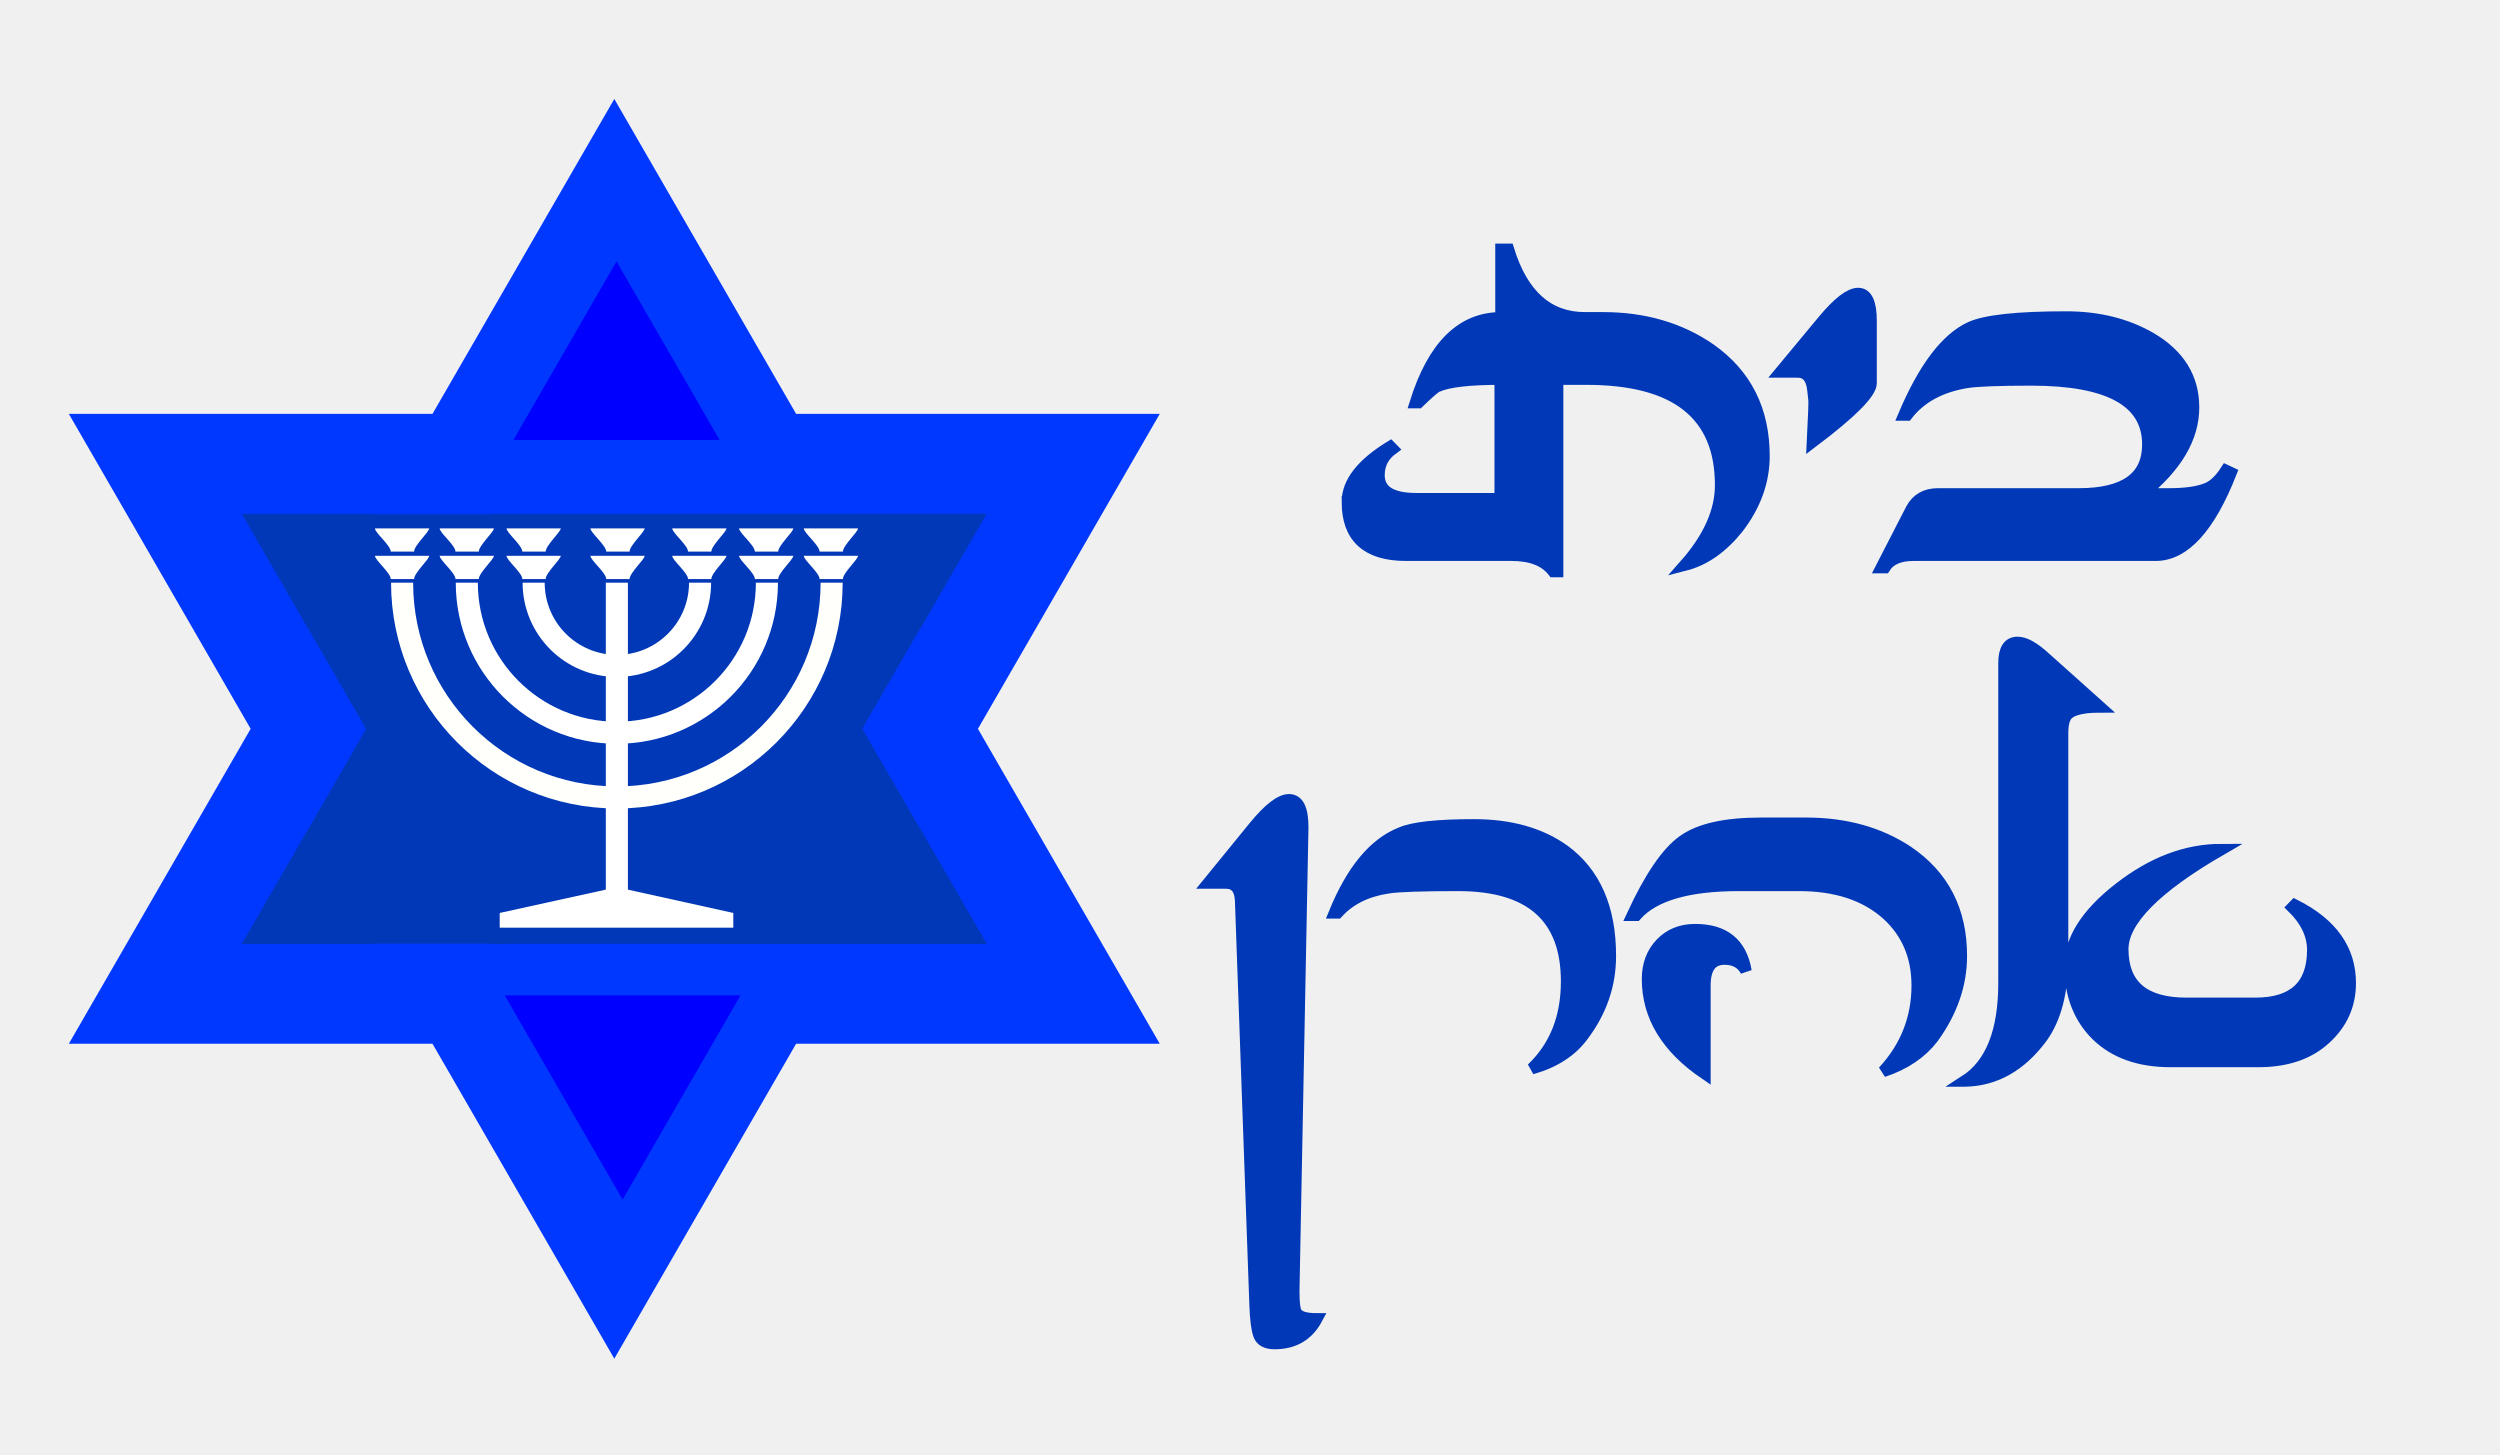
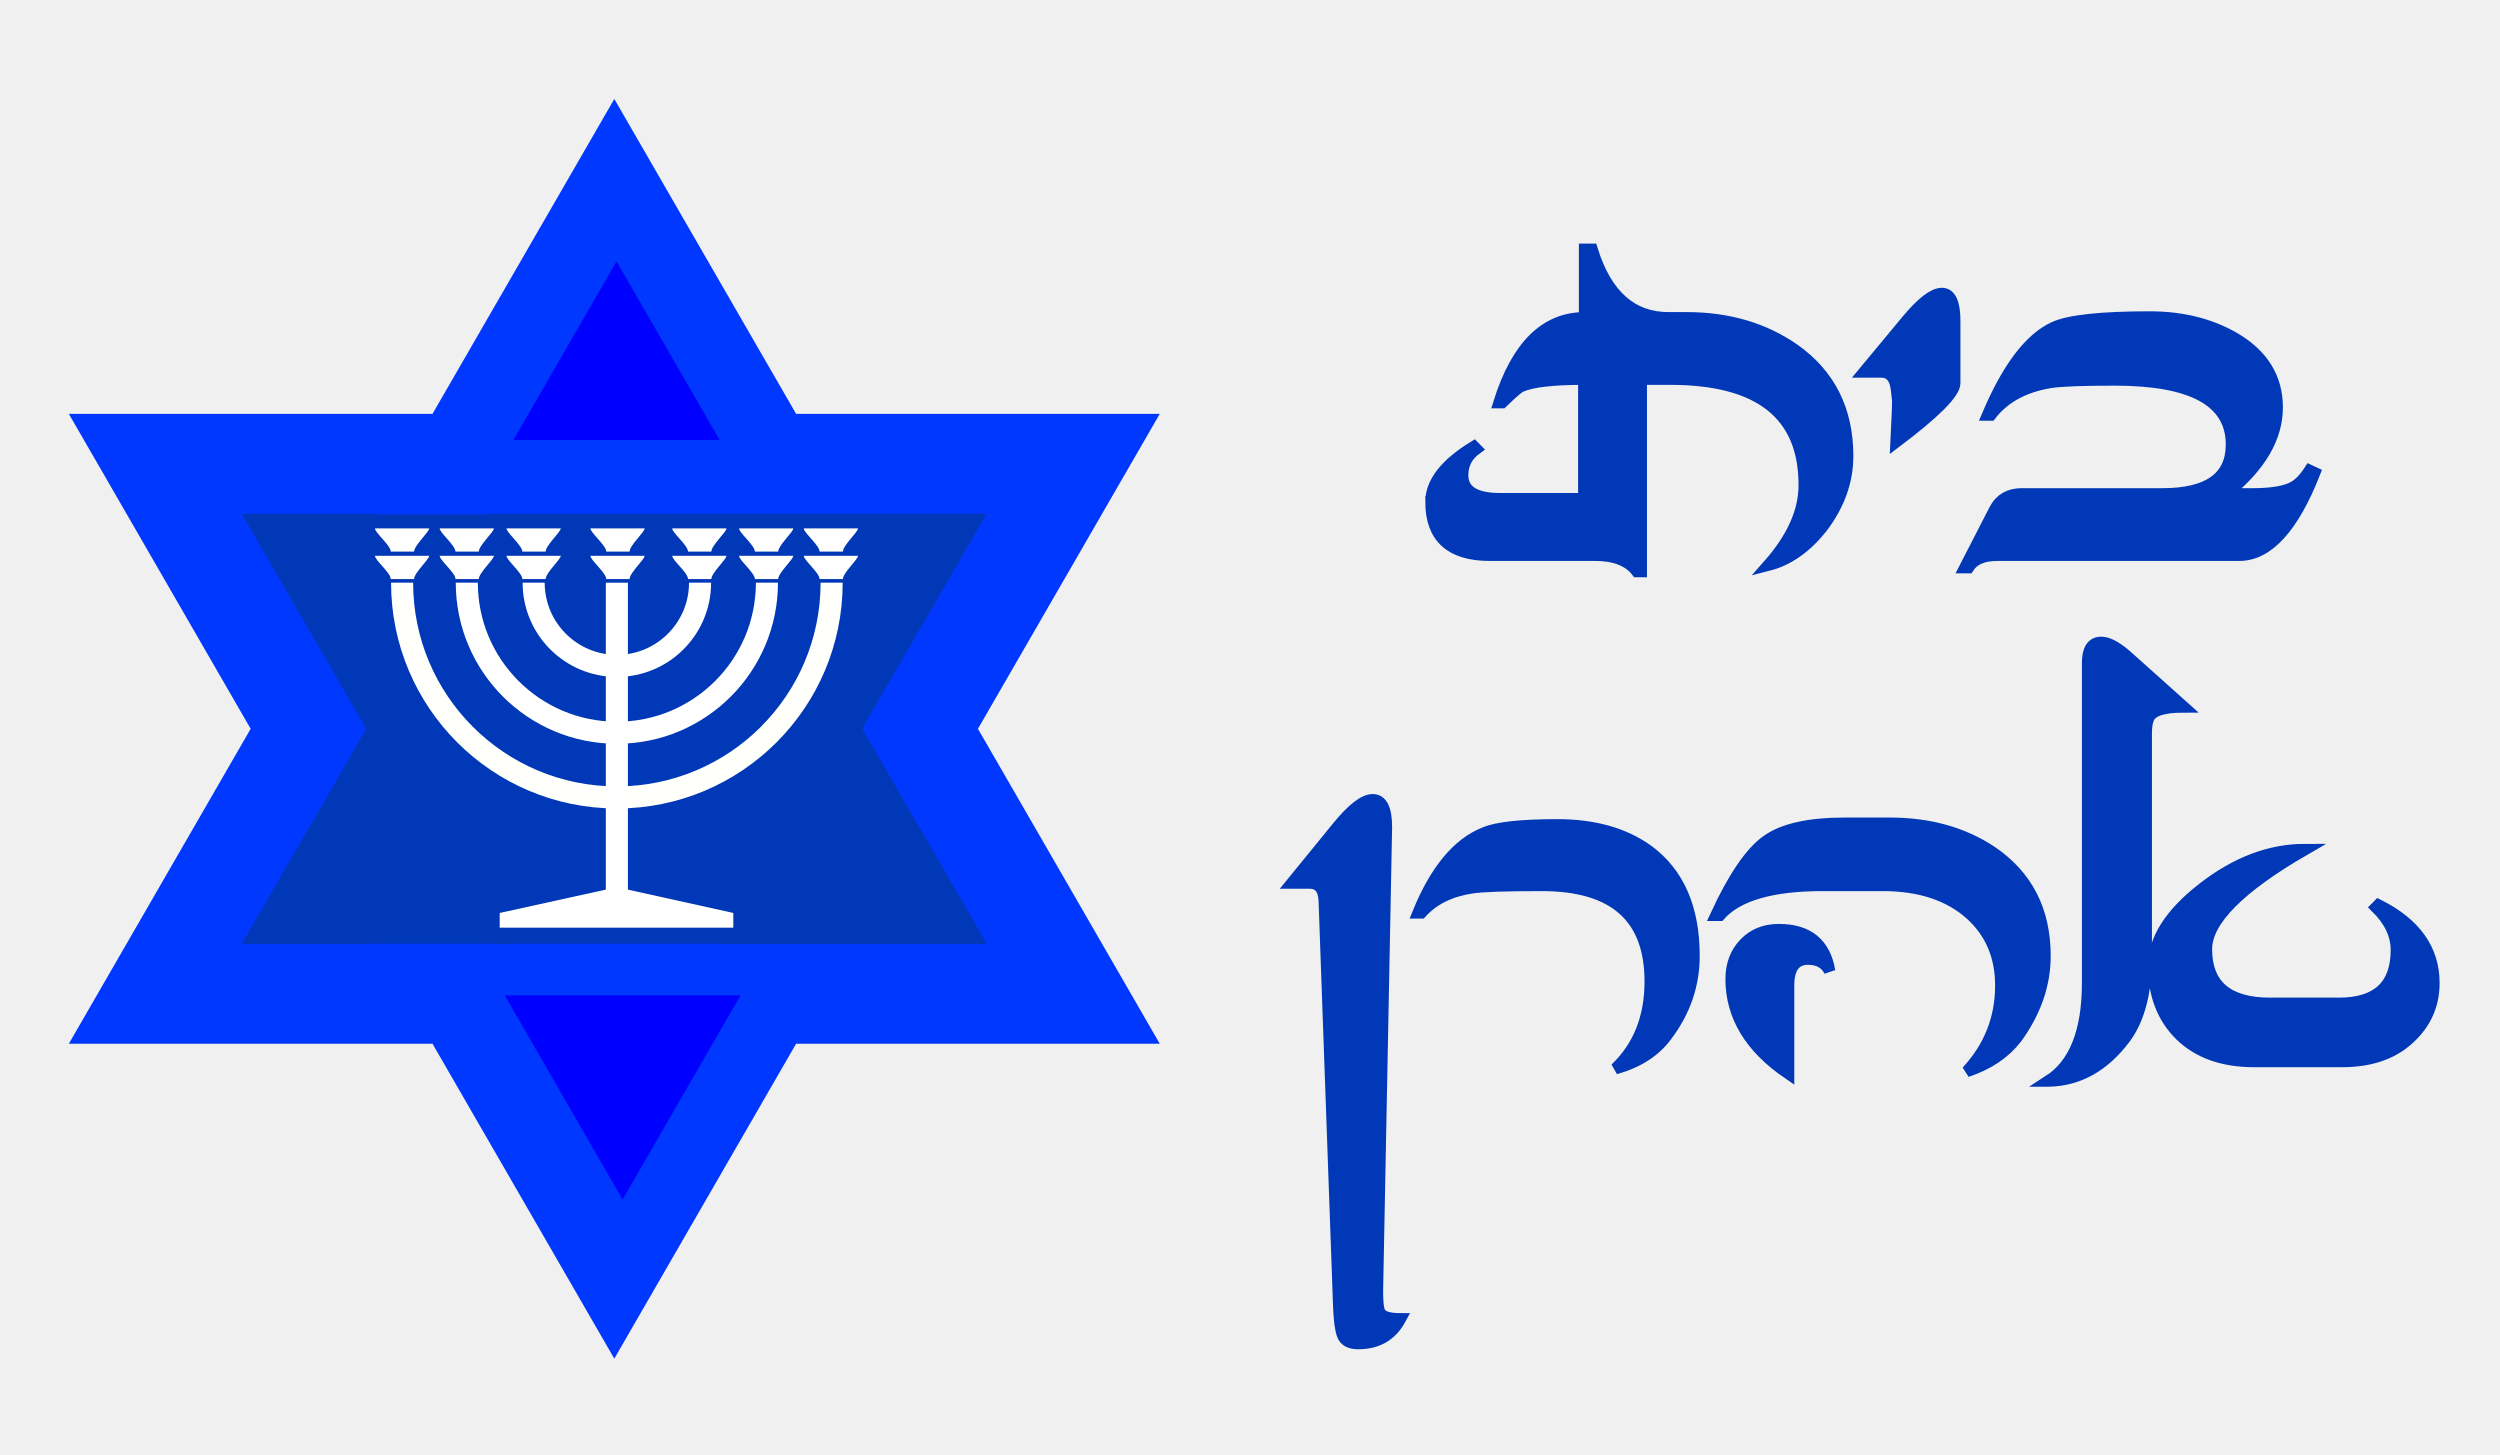
<svg xmlns="http://www.w3.org/2000/svg" width="1375" height="800" version="1.1" id="svg1" xml:space="preserve">
  <defs id="defs1" />
  <g id="g1" transform="translate(37.86548,54.43163)">
    <path d="M 47.631,492.115 552.369,492.115 300,55 Z M 300,637.82 552.369,200.705 47.631,200.705 Z" fill="none" stroke="#0000ff" stroke-width="55" id="path1" style="fill:#0138b7;fill-opacity:1;stroke:#0138ff;stroke-opacity:1" />
    <path style="fill:#0138b7;fill-opacity:1;stroke:none;stroke-width:22;paint-order:stroke fill markers" id="path2" d="m 20.116,170.797 -42.446,-73.518 -42.446,-73.518 84.892,-3e-6 84.892,-2e-6 -42.446,73.518 z" transform="translate(160.1233,204.6902)" />
    <path style="fill:#0138b7;fill-opacity:1;stroke:none;stroke-width:22;paint-order:stroke fill markers" id="path3" d="m 172.931,505.897 -73.362,0 -73.362,0 36.681,-63.533 36.681,-63.533 36.681,63.533 z" transform="translate(69.10814,-41.3129)" />
    <path style="fill:#0138b7;fill-opacity:1;stroke:none;stroke-width:22;paint-order:stroke fill markers" id="path2-3" d="m 20.116,170.797 -42.446,-73.518 -42.446,-73.518 84.892,-3e-6 84.892,-2e-6 -42.446,73.518 z" transform="translate(399.6039,204.3877)" />
    <path style="fill:#0138b7;fill-opacity:1;stroke:none;stroke-width:22;paint-order:stroke fill markers" id="path3-5" d="m 172.931,505.897 -73.362,0 -73.362,0 36.681,-63.533 36.681,-63.533 36.681,63.533 z" transform="translate(331.8109,-41.17169)" />
    <path style="fill:#0000ff;fill-opacity:1;stroke:none;stroke-width:22;paint-order:stroke fill markers" id="path4" d="m 304.355,217.643 -56.687,0 -56.687,0 28.344,-49.093 28.344,-49.093 28.344,49.093 z" transform="translate(53.54988,-30.12181)" />
    <path style="fill:#0000ff;fill-opacity:1;stroke:none;stroke-width:22;paint-order:stroke fill markers" id="path5" d="m -87.019,74.011 -32.41,-56.136 -32.41,-56.136 64.82,-2e-6 64.82,-10e-7 -32.41,56.136 z" transform="translate(391.5835,531.3152)" />
    <g id="g5" transform="matrix(0.6880485,0,0,0.6880485,168.3614,236.1761)">
      <g id="g2" style="fill:#ffffff;fill-opacity:1">
        <path d="M 12.628,18.573 C 12.628,13.621 0,3.509 0,0 c 3.793,0 38.342,0 43.352,0 0,2.89 -12.064,13.623 -12.064,18.573 -1.885,0 -18.66,0 -18.66,0 z" id="path1-3" style="fill:#ffffff;fill-opacity:1" />
        <path d="M 12.628,40.501 C 12.628,35.549 0,25.438 0,21.928 c 3.793,0 38.342,0 43.352,0 0,2.89 -12.064,13.621 -12.064,18.573 -1.885,0 -18.66,0 -18.66,0 z" id="path2-7" style="fill:#ffffff;fill-opacity:1" />
      </g>
      <g id="g4" style="fill:#ffffff;fill-opacity:1">
        <path d="M 64.359,18.573 C 64.359,13.621 51.731,3.509 51.731,0 c 3.793,0 38.343,0 43.352,0 0,2.89 -12.064,13.623 -12.064,18.573 -1.885,0 -18.66,0 -18.66,0 z" id="path3-9" style="fill:#ffffff;fill-opacity:1" />
        <path d="m 64.359,40.501 c 0,-4.952 -12.628,-15.063 -12.628,-18.573 3.793,0 38.343,0 43.352,0 0,2.89 -12.064,13.621 -12.064,18.573 -1.885,0 -18.66,0 -18.66,0 z" id="path4-5" style="fill:#ffffff;fill-opacity:1" />
      </g>
      <g id="g6" style="fill:#ffffff;fill-opacity:1">
        <path d="m 117.795,18.573 c 0,-4.952 -12.629,-15.064 -12.629,-18.573 3.793,0 38.343,0 43.353,0 0,2.89 -12.064,13.623 -12.064,18.573 -1.885,0 -18.66,0 -18.66,0 z" id="path5-6" style="fill:#ffffff;fill-opacity:1" />
        <path d="m 117.795,40.501 c 0,-4.952 -12.629,-15.063 -12.629,-18.573 3.793,0 38.343,0 43.353,0 0,2.89 -12.064,13.621 -12.064,18.573 -1.885,0 -18.66,0 -18.66,0 z" id="path6" style="fill:#ffffff;fill-opacity:1" />
      </g>
      <g id="g8" style="fill:#ffffff;fill-opacity:1">
        <path d="M 250.25,18.573 C 250.25,13.621 237.62,3.509 237.62,0 c 3.794,0 38.344,0 43.354,0 0,2.89 -12.064,13.623 -12.064,18.573 -1.885,0 -18.66,0 -18.66,0 z" id="path7" style="fill:#ffffff;fill-opacity:1" />
        <path d="m 250.25,40.501 c 0,-4.952 -12.63,-15.063 -12.63,-18.573 3.794,0 38.344,0 43.354,0 0,2.89 -12.064,13.621 -12.064,18.573 -1.885,0 -18.66,0 -18.66,0 z" id="path8" style="fill:#ffffff;fill-opacity:1" />
      </g>
      <g id="g10" style="fill:#ffffff;fill-opacity:1">
        <path d="m 184.876,18.573 c 0,-4.952 -12.63,-15.064 -12.63,-18.573 3.794,0 38.344,0 43.354,0 0,2.89 -12.064,13.623 -12.064,18.573 -1.884,0 -18.66,0 -18.66,0 z" id="path9" style="fill:#ffffff;fill-opacity:1" />
        <path d="m 184.876,40.501 c 0,-4.952 -12.63,-15.063 -12.63,-18.573 3.794,0 38.344,0 43.354,0 0,2.89 -12.064,13.621 -12.064,18.573 -1.884,0 -18.66,0 -18.66,0 z" id="path10" style="fill:#ffffff;fill-opacity:1" />
      </g>
      <g id="g12" style="fill:#ffffff;fill-opacity:1">
        <path d="m 303.686,18.573 c 0,-4.952 -12.63,-15.064 -12.63,-18.573 3.794,0 38.344,0 43.354,0 0,2.89 -12.064,13.623 -12.064,18.573 -1.885,0 -18.66,0 -18.66,0 z" id="path11" style="fill:#ffffff;fill-opacity:1" />
        <path d="m 303.686,40.501 c 0,-4.952 -12.63,-15.063 -12.63,-18.573 3.794,0 38.344,0 43.354,0 0,2.89 -12.064,13.621 -12.064,18.573 -1.885,0 -18.66,0 -18.66,0 z" id="path12" style="fill:#ffffff;fill-opacity:1" />
      </g>
      <g id="g14" style="fill:#ffffff;fill-opacity:1">
        <path d="m 355.416,18.573 c 0,-4.952 -12.63,-15.064 -12.63,-18.573 3.795,0 38.344,0 43.354,0 0,2.89 -12.064,13.623 -12.064,18.573 -1.885,0 -18.66,0 -18.66,0 z" id="path13" style="fill:#ffffff;fill-opacity:1" />
        <path d="m 355.416,40.501 c 0,-4.952 -12.63,-15.063 -12.63,-18.573 3.795,0 38.344,0 43.354,0 0,2.89 -12.064,13.621 -12.064,18.573 -1.885,0 -18.66,0 -18.66,0 z" id="path14" style="fill:#ffffff;fill-opacity:1" />
      </g>
      <path fill="none" stroke="#000000" stroke-width="17.648" d="m 21.688,43.414 c 0,94.816 76.863,171.676 171.68,171.676 94.815,0 171.683,-76.86 171.683,-171.676" id="path15" style="stroke:#fffffb;stroke-opacity:1" />
      <path fill="none" stroke="#000000" stroke-width="17.648" d="m 73.419,43.414 c 0,66.247 53.703,119.948 119.949,119.948 66.247,0 119.95,-53.702 119.95,-119.948" id="path16" style="stroke:#ffffff;stroke-opacity:1" />
      <path fill="none" stroke="#000000" stroke-width="17.648" d="m 126.855,43.414 c 0,36.734 29.778,66.512 66.513,66.512 36.735,0 66.514,-29.778 66.514,-66.512" id="path17" style="stroke:#ffffff;stroke-opacity:1" />
      <line fill="none" stroke="#000000" stroke-width="17.648" x1="193.368" y1="43.414" x2="193.368" y2="310.926" id="line17" style="stroke:#ffffff;stroke-opacity:1" />
      <polygon points="99.716,319.182 99.716,307.414 193.342,286.824 286.446,307.414 286.446,319.182 " id="polygon17" style="fill:#ffffff;fill-opacity:1" />
    </g>
  </g>
-   <path style="font-size:495.849px;line-height:1.25;font-family:IshmaelZY;-inkscape-font-specification:IshmaelZY;text-align:center;text-anchor:middle;fill:#0138b7;fill-opacity:1;stroke:#0138b7;stroke-width:6.275;stroke-opacity:1" d="m 1034.694,312.178 16.553,-32.211 c 3.01,-5.551 7.882,-8.327 14.618,-8.327 h 77.39 c 25.367,0 38.05,-9.057 38.05,-27.171 0,-23.665 -21.354,-35.497 -64.061,-35.497 -17.628,0 -29.379,0.438 -35.255,1.315 -14.618,2.337 -25.653,8.327 -33.106,17.968 h -1.72 c 11.035,-26.002 23.217,-42.071 36.545,-48.206 8.312,-3.798 25.868,-5.697 52.668,-5.697 17.771,0 33.321,3.871 46.649,11.613 15.621,9.203 23.432,21.912 23.432,38.127 0,16.653 -9.315,32.503 -27.946,47.549 h 14.188 c 9.459,0 16.553,-1.023 21.282,-3.068 3.583,-1.461 7.022,-4.748 10.319,-9.86 l 2.795,1.315 c -11.895,30.239 -25.725,45.358 -41.489,45.358 h -133.067 c -7.739,0 -13.042,2.264 -15.908,6.793 z m -55.463,-107.588 23.647,-28.486 c 8.169,-9.787 14.546,-14.681 19.132,-14.681 4.729,0 7.094,5.04 7.094,15.119 v 34.183 c 0,5.405 -10.749,16.215 -32.246,32.43 0.717,-14.17 1.003,-21.912 0.86,-23.227 l -0.645,-5.697 c -0.717,-6.428 -3.511,-9.641 -8.384,-9.641 z m -238.188,71.433 c 0,-10.664 7.882,-20.816 23.647,-30.458 l 1.29,1.315 c -5.016,3.652 -7.524,8.473 -7.524,14.462 0,8.619 6.807,12.928 20.422,12.928 h 46.219 v -65.736 c -16.911,0 -28.376,1.315 -34.395,3.944 -1.147,0.292 -4.658,3.287 -10.534,8.984 h -1.72 c 9.745,-31.115 25.438,-46.673 47.079,-46.673 v -37.689 h 4.084 c 7.739,25.126 21.784,37.689 42.134,37.689 h 9.889 c 22.787,0 42.493,5.77 59.117,17.31 19.634,13.878 29.451,33.452 29.451,58.724 0,13.878 -4.729,27.025 -14.188,39.442 -8.742,10.956 -18.559,17.822 -29.451,20.597 13.185,-14.9 19.777,-29.581 19.777,-44.043 0,-38.857 -24.578,-58.286 -73.735,-58.286 h -15.908 v 105.835 h -2.365 c -4.586,-5.989 -12.253,-8.984 -23.002,-8.984 h -58.042 c -21.497,0 -32.246,-9.787 -32.246,-29.362 z M 1080.682,594.561 c 14.331,-9.203 21.497,-27.171 21.497,-53.903 V 364.704 c 0,-7.596 2.508,-11.394 7.524,-11.394 4.013,0 9.172,2.922 15.478,8.765 l 29.881,26.733 c -11.322,0 -17.771,2.118 -19.347,6.354 -0.86,1.753 -1.29,4.528 -1.29,8.327 v 123.145 c 0,18.844 -3.798,33.525 -11.393,44.043 -11.608,15.631 -25.725,23.592 -42.349,23.884 z m 57.827,-63.326 c 0,-14.462 9.029,-28.705 27.087,-42.728 18.201,-14.17 36.903,-21.255 56.108,-21.255 -36.115,20.889 -54.173,39.149 -54.173,54.78 0,19.867 11.68,29.8 35.04,29.8 h 37.835 c 21.067,0 31.601,-9.787 31.601,-29.362 0,-8.327 -3.726,-16.142 -11.178,-23.446 l 1.29,-1.315 c 20.351,10.226 30.526,24.541 30.526,42.947 0,12.125 -4.586,22.35 -13.758,30.677 -9.029,8.327 -21.282,12.49 -36.76,12.49 h -48.369 c -17.198,0 -30.741,-4.821 -40.63,-14.462 -9.745,-9.641 -14.618,-22.35 -14.618,-38.127 z M 897.741,503.407 c 9.745,-21.036 19.061,-34.694 27.946,-40.975 8.886,-6.428 23.145,-9.641 42.779,-9.641 h 24.937 c 21.64,0 40.271,5.186 55.893,15.557 19.634,13.293 29.451,32.43 29.451,57.409 0,15.631 -5.159,30.604 -15.478,44.92 -6.449,8.473 -15.621,14.681 -27.516,18.625 12.468,-13.439 18.703,-29.216 18.703,-47.33 0,-15.923 -5.518,-28.924 -16.553,-39.003 -11.895,-10.664 -28.018,-15.996 -48.369,-15.996 h -33.105 c -27.946,0 -46.792,5.478 -56.537,16.434 z m 8.384,35.059 c 0,-7.888 2.436,-14.389 7.309,-19.502 4.873,-5.113 11.178,-7.669 18.917,-7.669 16.051,0 25.367,7.596 27.946,22.788 -2.293,-4.382 -6.234,-6.574 -11.823,-6.574 -7.166,0 -10.749,4.821 -10.749,14.462 v 48.645 C 916.659,576.301 906.125,558.917 906.125,538.466 Z M 733.933,502.092 c 9.602,-23.519 21.784,-38.2 36.545,-44.043 6.736,-2.922 20.136,-4.382 40.2,-4.382 20.064,0 36.617,4.675 49.658,14.024 16.911,12.417 25.367,31.772 25.367,58.067 0,15.923 -5.016,30.531 -15.048,43.824 -6.306,8.619 -15.693,14.681 -28.161,18.187 12.755,-12.125 19.132,-28.12 19.132,-47.987 0,-35.205 -19.849,-52.808 -59.547,-52.808 -20.207,0 -33.034,0.438 -38.48,1.315 -11.895,1.753 -21.21,6.354 -27.946,13.805 z m -69.436,-16.434 25.367,-31.115 c 8.026,-9.787 14.403,-14.681 19.132,-14.681 5.016,0 7.524,5.04 7.524,15.119 l -4.944,255.055 c 0,6.281 0.43,10.153 1.29,11.613 1.147,2.483 4.944,3.725 11.393,3.725 -4.873,9.057 -12.612,13.585 -23.217,13.585 -4.586,0 -7.452,-1.534 -8.599,-4.602 -1.147,-2.922 -1.863,-8.4 -2.15,-16.434 l -7.954,-222.626 c -0.287,-6.428 -3.01,-9.641 -8.169,-9.641 z" id="text1" aria-label="בית אהרן" />
+   <path style="font-size:495.849px;line-height:1.25;font-family:IshmaelZY;-inkscape-font-specification:IshmaelZY;text-align:center;text-anchor:middle;fill:#0138b7;fill-opacity:1;stroke:#0138b7;stroke-width:6.275;stroke-opacity:1" d="m 1080.694,312.178 16.553,-32.211 c 3.01,-5.551 7.882,-8.327 14.618,-8.327 h 77.39 c 25.367,0 38.05,-9.057 38.05,-27.171 0,-23.665 -21.354,-35.497 -64.061,-35.497 -17.628,0 -29.379,0.438 -35.255,1.315 -14.618,2.337 -25.653,8.327 -33.106,17.968 h -1.72 c 11.035,-26.002 23.217,-42.071 36.545,-48.206 8.312,-3.798 25.868,-5.697 52.668,-5.697 17.771,0 33.321,3.871 46.649,11.613 15.621,9.203 23.432,21.912 23.432,38.127 0,16.653 -9.315,32.503 -27.946,47.549 h 14.188 c 9.459,0 16.553,-1.023 21.282,-3.068 3.583,-1.461 7.022,-4.748 10.319,-9.86 l 2.795,1.315 c -11.895,30.239 -25.725,45.358 -41.489,45.358 h -133.067 c -7.739,0 -13.042,2.264 -15.908,6.793 z m -55.463,-107.588 23.647,-28.486 c 8.169,-9.787 14.546,-14.681 19.132,-14.681 4.729,0 7.094,5.04 7.094,15.119 v 34.183 c 0,5.405 -10.749,16.215 -32.246,32.43 0.717,-14.17 1.003,-21.912 0.86,-23.227 l -0.645,-5.697 c -0.717,-6.428 -3.511,-9.641 -8.384,-9.641 z m -238.188,71.433 c 0,-10.664 7.882,-20.816 23.647,-30.458 l 1.29,1.315 c -5.016,3.652 -7.524,8.473 -7.524,14.462 0,8.619 6.807,12.928 20.422,12.928 h 46.219 v -65.736 c -16.911,0 -28.376,1.315 -34.395,3.944 -1.147,0.292 -4.658,3.287 -10.534,8.984 h -1.72 c 9.745,-31.115 25.438,-46.673 47.079,-46.673 v -37.689 h 4.084 c 7.739,25.126 21.784,37.689 42.134,37.689 h 9.889 c 22.787,0 42.493,5.77 59.117,17.31 19.634,13.878 29.451,33.452 29.451,58.724 0,13.878 -4.729,27.025 -14.188,39.442 -8.742,10.956 -18.559,17.822 -29.451,20.597 13.185,-14.9 19.777,-29.581 19.777,-44.043 0,-38.857 -24.578,-58.286 -73.735,-58.286 h -15.908 v 105.835 h -2.365 c -4.586,-5.989 -12.253,-8.984 -23.002,-8.984 h -58.042 c -21.497,0 -32.246,-9.787 -32.246,-29.362 z M 1126.682,594.561 c 14.331,-9.203 21.497,-27.171 21.497,-53.903 V 364.704 c 0,-7.596 2.508,-11.394 7.524,-11.394 4.013,0 9.172,2.922 15.478,8.765 l 29.881,26.733 c -11.322,0 -17.771,2.118 -19.347,6.354 -0.86,1.753 -1.29,4.528 -1.29,8.327 v 123.145 c 0,18.844 -3.798,33.525 -11.393,44.043 -11.608,15.631 -25.725,23.592 -42.349,23.884 z m 57.827,-63.326 c 0,-14.462 9.029,-28.705 27.087,-42.728 18.201,-14.17 36.903,-21.255 56.108,-21.255 -36.115,20.889 -54.173,39.149 -54.173,54.78 0,19.867 11.68,29.8 35.04,29.8 h 37.835 c 21.067,0 31.601,-9.787 31.601,-29.362 0,-8.327 -3.726,-16.142 -11.178,-23.446 l 1.29,-1.315 c 20.351,10.226 30.526,24.541 30.526,42.947 0,12.125 -4.586,22.35 -13.758,30.677 -9.029,8.327 -21.282,12.49 -36.76,12.49 h -48.369 c -17.198,0 -30.741,-4.821 -40.63,-14.462 -9.745,-9.641 -14.618,-22.35 -14.618,-38.127 z M 943.741,503.407 c 9.745,-21.036 19.061,-34.694 27.946,-40.975 8.886,-6.428 23.145,-9.641 42.779,-9.641 h 24.937 c 21.64,0 40.271,5.186 55.893,15.557 19.634,13.293 29.451,32.43 29.451,57.409 0,15.631 -5.159,30.604 -15.478,44.92 -6.449,8.473 -15.621,14.681 -27.516,18.625 12.468,-13.439 18.703,-29.216 18.703,-47.33 0,-15.923 -5.518,-28.924 -16.553,-39.003 -11.895,-10.664 -28.018,-15.996 -48.369,-15.996 h -33.105 c -27.946,0 -46.792,5.478 -56.537,16.434 z m 8.384,35.059 c 0,-7.888 2.436,-14.389 7.309,-19.502 4.873,-5.113 11.178,-7.669 18.917,-7.669 16.051,0 25.367,7.596 27.946,22.788 -2.293,-4.382 -6.234,-6.574 -11.823,-6.574 -7.166,0 -10.749,4.821 -10.749,14.462 v 48.645 C 962.659,576.301 952.125,558.917 952.125,538.466 Z M 779.933,502.092 c 9.602,-23.519 21.784,-38.2 36.545,-44.043 6.736,-2.922 20.136,-4.382 40.2,-4.382 20.064,0 36.617,4.675 49.658,14.024 16.911,12.417 25.367,31.772 25.367,58.067 0,15.923 -5.016,30.531 -15.048,43.824 -6.306,8.619 -15.693,14.681 -28.161,18.187 12.755,-12.125 19.132,-28.12 19.132,-47.987 0,-35.205 -19.849,-52.808 -59.547,-52.808 -20.207,0 -33.034,0.438 -38.48,1.315 -11.895,1.753 -21.21,6.354 -27.946,13.805 z m -69.436,-16.434 25.367,-31.115 c 8.026,-9.787 14.403,-14.681 19.132,-14.681 5.016,0 7.524,5.04 7.524,15.119 l -4.944,255.055 c 0,6.281 0.43,10.153 1.29,11.613 1.147,2.483 4.944,3.725 11.393,3.725 -4.873,9.057 -12.612,13.585 -23.217,13.585 -4.586,0 -7.452,-1.534 -8.599,-4.602 -1.147,-2.922 -1.863,-8.4 -2.15,-16.434 l -7.954,-222.626 c -0.287,-6.428 -3.01,-9.641 -8.169,-9.641 z" id="text1" aria-label="בית אהרן" />
</svg>
